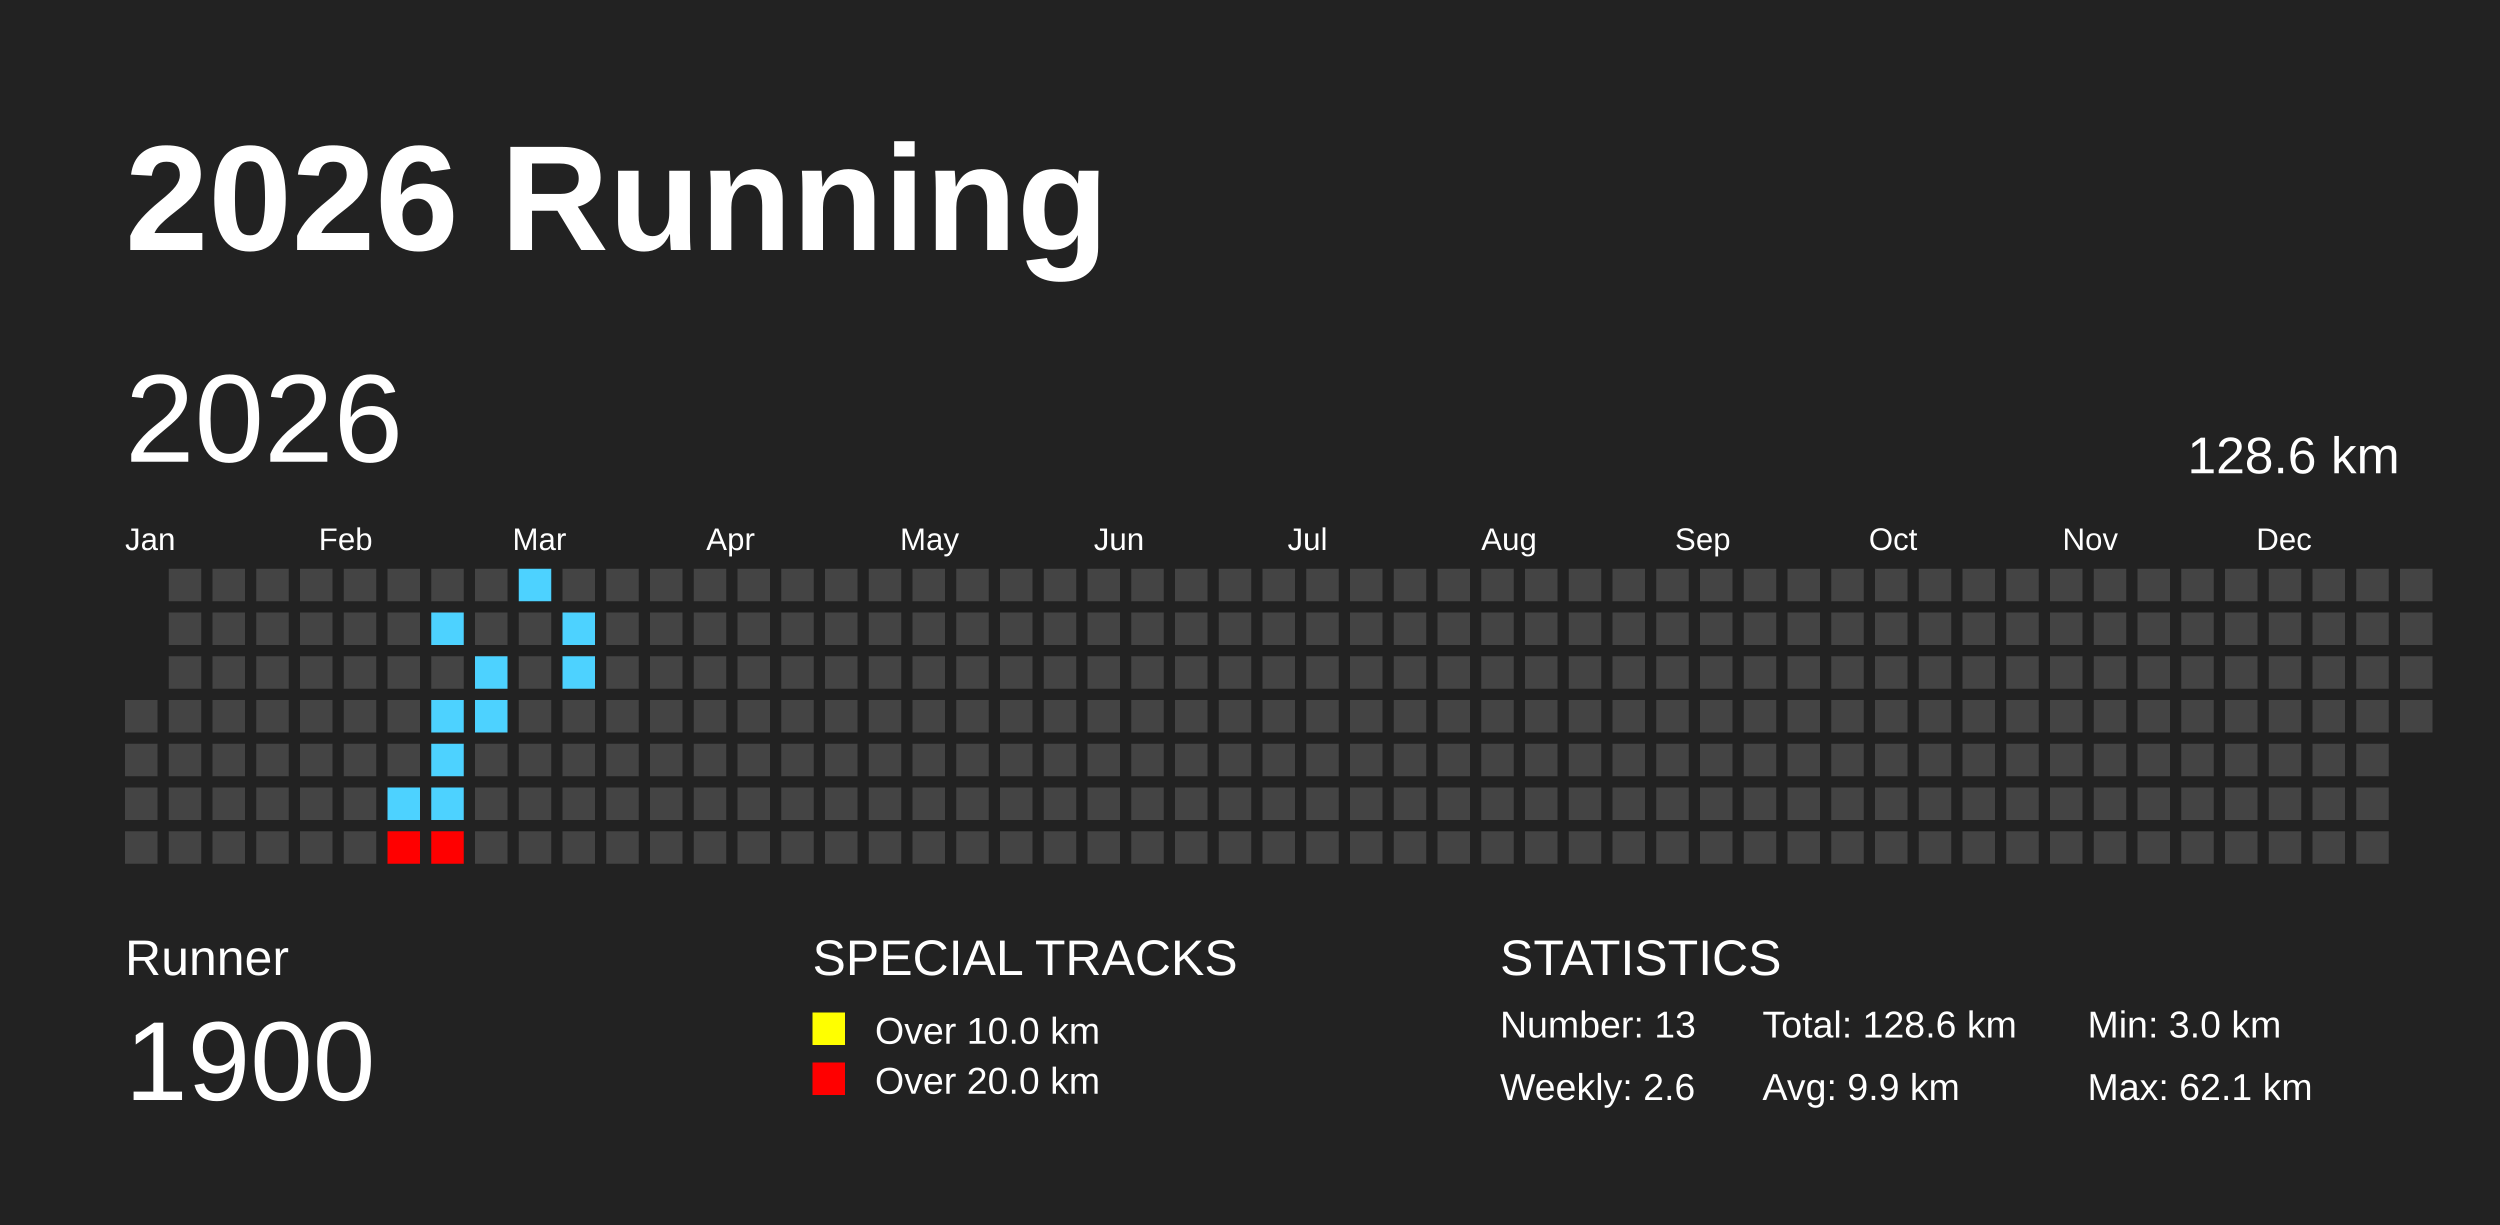
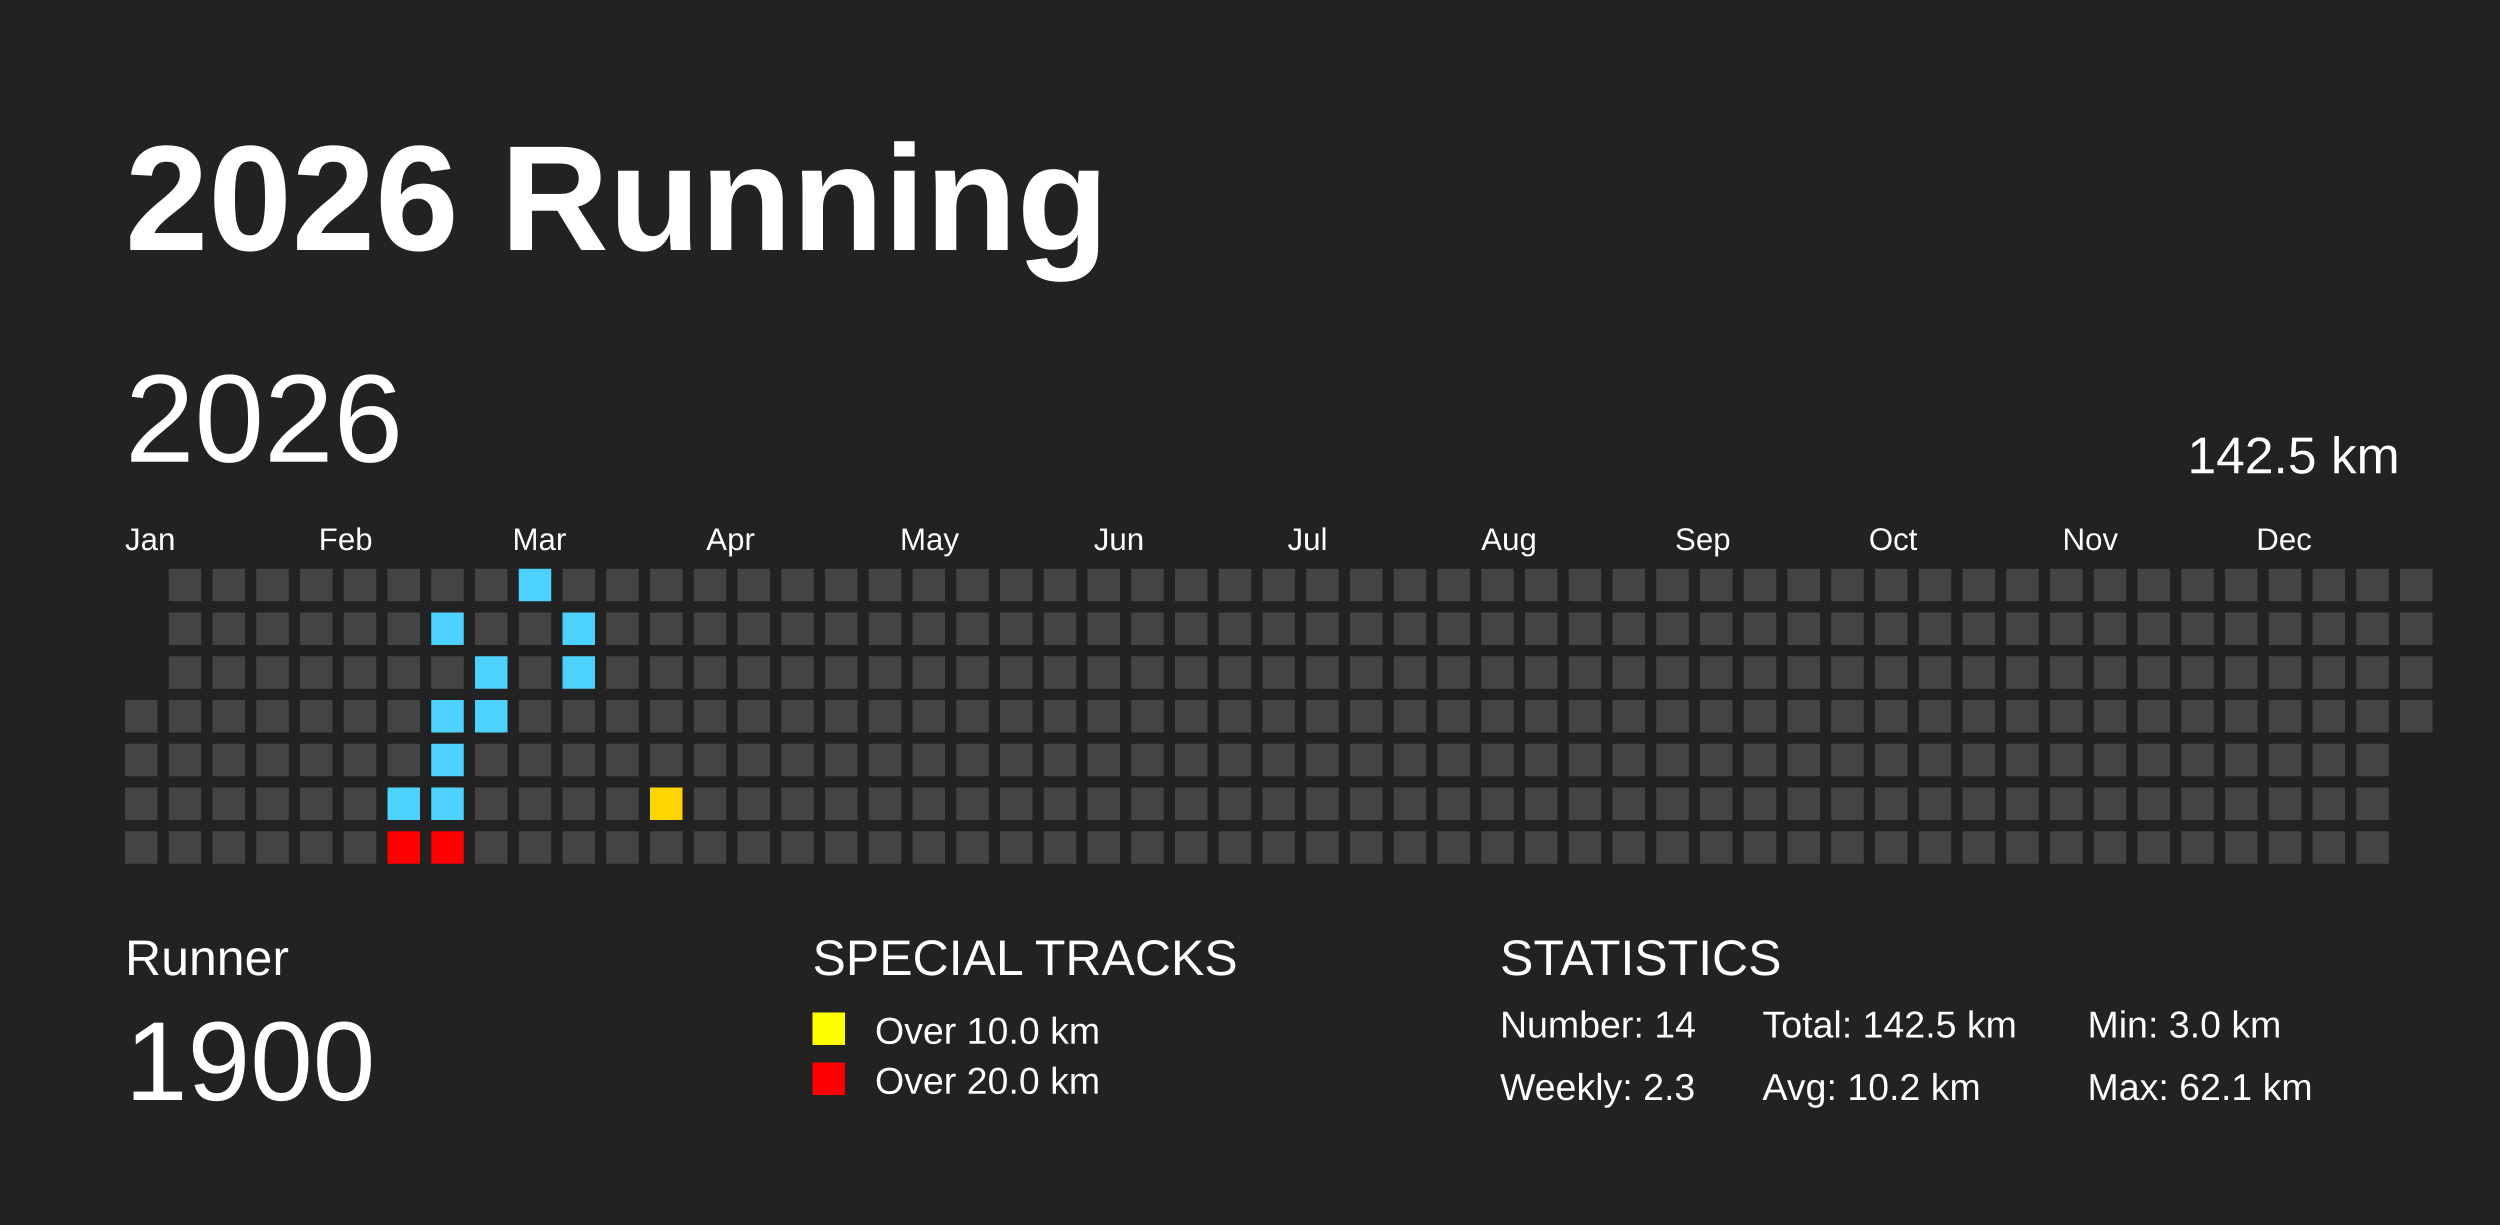
<svg xmlns="http://www.w3.org/2000/svg" baseProfile="full" height="98mm" version="1.1" viewBox="0,0,200,98" width="200mm">
  <defs />
  <rect fill="#222222" height="98" width="200" x="0" y="0" />
  <text fill="#FFFFFF" style="font-size:12px; font-family:Arial; font-weight:bold;" x="10" y="20">2026 Running</text>
  <text fill="#FFFFFF" style="font-size:4px; font-family:Arial" x="10" y="78">Runner</text>
  <text fill="#FFFFFF" style="font-size:9px; font-family:Arial" x="10" y="88">1900</text>
  <text fill="#FFFFFF" style="font-size:4px; font-family:Arial" x="65" y="78">SPECIAL TRACKS</text>
  <rect fill="yellow" height="2.6" width="2.6" x="65" y="81" />
  <text fill="#FFFFFF" style="font-size:3px; font-family:Arial" x="70" y="83.5">Over 10.0 km</text>
  <rect fill="red" height="2.6" width="2.6" x="65" y="85" />
  <text fill="#FFFFFF" style="font-size:3px; font-family:Arial" x="70" y="87.5">Over 20.0 km</text>
  <text fill="#FFFFFF" style="font-size:4px; font-family:Arial" x="120" y="78">STATISTICS</text>
-   <text fill="#FFFFFF" style="font-size:3px; font-family:Arial" x="120" y="83">Number: 13</text>
-   <text fill="#FFFFFF" style="font-size:3px; font-family:Arial" x="120" y="88">Weekly: 2.6</text>
-   <text fill="#FFFFFF" style="font-size:3px; font-family:Arial" x="141" y="83">Total: 128.6 km</text>
-   <text fill="#FFFFFF" style="font-size:3px; font-family:Arial" x="141" y="88">Avg: 9.9 km</text>
+   <text fill="#FFFFFF" style="font-size:3px; font-family:Arial" x="120" y="83">Number: 14</text>
+   <text fill="#FFFFFF" style="font-size:3px; font-family:Arial" x="120" y="88">Weekly: 2.3</text>
+   <text fill="#FFFFFF" style="font-size:3px; font-family:Arial" x="141" y="83">Total: 142.5 km</text>
+   <text fill="#FFFFFF" style="font-size:3px; font-family:Arial" x="141" y="88">Avg: 10.2 km</text>
  <text fill="#FFFFFF" style="font-size:3px; font-family:Arial" x="167" y="83">Min: 3.0 km</text>
  <text fill="#FFFFFF" style="font-size:3px; font-family:Arial" x="167" y="88">Max: 62.1 km</text>
  <text dominant-baseline="hanging" fill="#FFFFFF" style="font-size:10.0px; font-family:Arial;" x="10" y="30">2026</text>
-   <text dominant-baseline="hanging" fill="#FFFFFF" style="font-size:4.125px; font-family:Arial;" x="175" y="35">128.6 km</text>
+   <text dominant-baseline="hanging" fill="#FFFFFF" style="font-size:4.125px; font-family:Arial;" x="175" y="35">142.5 km</text>
  <text fill="#FFFFFF" style="font-size:2.5px; font-family:Arial" x="10.0" y="44">Jan</text>
  <text fill="#FFFFFF" style="font-size:2.5px; font-family:Arial" x="25.5" y="44">Feb</text>
  <text fill="#FFFFFF" style="font-size:2.5px; font-family:Arial" x="41.0" y="44">Mar</text>
  <text fill="#FFFFFF" style="font-size:2.5px; font-family:Arial" x="56.5" y="44">Apr</text>
  <text fill="#FFFFFF" style="font-size:2.5px; font-family:Arial" x="72.0" y="44">May</text>
  <text fill="#FFFFFF" style="font-size:2.5px; font-family:Arial" x="87.5" y="44">Jun</text>
  <text fill="#FFFFFF" style="font-size:2.5px; font-family:Arial" x="103.0" y="44">Jul</text>
  <text fill="#FFFFFF" style="font-size:2.5px; font-family:Arial" x="118.5" y="44">Aug</text>
  <text fill="#FFFFFF" style="font-size:2.5px; font-family:Arial" x="134.0" y="44">Sep</text>
  <text fill="#FFFFFF" style="font-size:2.5px; font-family:Arial" x="149.5" y="44">Oct</text>
  <text fill="#FFFFFF" style="font-size:2.5px; font-family:Arial" x="165.0" y="44">Nov</text>
  <text fill="#FFFFFF" style="font-size:2.5px; font-family:Arial" x="180.5" y="44">Dec</text>
  <rect fill="#444444" height="2.6" width="2.6" x="10.0" y="56.0" />
  <rect fill="#444444" height="2.6" width="2.6" x="10.0" y="59.5" />
  <rect fill="#444444" height="2.6" width="2.6" x="10.0" y="63.0" />
  <rect fill="#444444" height="2.6" width="2.6" x="10.0" y="66.5" />
  <rect fill="#444444" height="2.6" width="2.6" x="13.5" y="45.5" />
  <rect fill="#444444" height="2.6" width="2.6" x="13.5" y="49.0" />
  <rect fill="#444444" height="2.6" width="2.6" x="13.5" y="52.5" />
  <rect fill="#444444" height="2.6" width="2.6" x="13.5" y="56.0" />
  <rect fill="#444444" height="2.6" width="2.6" x="13.5" y="59.5" />
  <rect fill="#444444" height="2.6" width="2.6" x="13.5" y="63.0" />
  <rect fill="#444444" height="2.6" width="2.6" x="13.5" y="66.5" />
  <rect fill="#444444" height="2.6" width="2.6" x="17.0" y="45.5" />
  <rect fill="#444444" height="2.6" width="2.6" x="17.0" y="49.0" />
  <rect fill="#444444" height="2.6" width="2.6" x="17.0" y="52.5" />
  <rect fill="#444444" height="2.6" width="2.6" x="17.0" y="56.0" />
  <rect fill="#444444" height="2.6" width="2.6" x="17.0" y="59.5" />
  <rect fill="#444444" height="2.6" width="2.6" x="17.0" y="63.0" />
  <rect fill="#444444" height="2.6" width="2.6" x="17.0" y="66.5" />
  <rect fill="#444444" height="2.6" width="2.6" x="20.5" y="45.5" />
  <rect fill="#444444" height="2.6" width="2.6" x="20.5" y="49.0" />
  <rect fill="#444444" height="2.6" width="2.6" x="20.5" y="52.5" />
  <rect fill="#444444" height="2.6" width="2.6" x="20.5" y="56.0" />
  <rect fill="#444444" height="2.6" width="2.6" x="20.5" y="59.5" />
  <rect fill="#444444" height="2.6" width="2.6" x="20.5" y="63.0" />
  <rect fill="#444444" height="2.6" width="2.6" x="20.5" y="66.5" />
  <rect fill="#444444" height="2.6" width="2.6" x="24.0" y="45.5" />
  <rect fill="#444444" height="2.6" width="2.6" x="24.0" y="49.0" />
  <rect fill="#444444" height="2.6" width="2.6" x="24.0" y="52.5" />
  <rect fill="#444444" height="2.6" width="2.6" x="24.0" y="56.0" />
  <rect fill="#444444" height="2.6" width="2.6" x="24.0" y="59.5" />
  <rect fill="#444444" height="2.6" width="2.6" x="24.0" y="63.0" />
  <rect fill="#444444" height="2.6" width="2.6" x="24.0" y="66.5" />
  <rect fill="#444444" height="2.6" width="2.6" x="27.5" y="45.5" />
  <rect fill="#444444" height="2.6" width="2.6" x="27.5" y="49.0" />
  <rect fill="#444444" height="2.6" width="2.6" x="27.5" y="52.5" />
  <rect fill="#444444" height="2.6" width="2.6" x="27.5" y="56.0" />
  <rect fill="#444444" height="2.6" width="2.6" x="27.5" y="59.5" />
  <rect fill="#444444" height="2.6" width="2.6" x="27.5" y="63.0" />
  <rect fill="#444444" height="2.6" width="2.6" x="27.5" y="66.5" />
  <rect fill="#444444" height="2.6" width="2.6" x="31.0" y="45.5" />
  <rect fill="#444444" height="2.6" width="2.6" x="31.0" y="49.0" />
  <rect fill="#444444" height="2.6" width="2.6" x="31.0" y="52.5" />
  <rect fill="#444444" height="2.6" width="2.6" x="31.0" y="56.0" />
  <rect fill="#444444" height="2.6" width="2.6" x="31.0" y="59.5" />
  <rect fill="#4dd2ff" height="2.6" width="2.6" x="31.0" y="63.0" />
  <rect fill="red" height="2.6" width="2.6" x="31.0" y="66.5" />
  <rect fill="#444444" height="2.6" width="2.6" x="34.5" y="45.5" />
  <rect fill="#4dd2ff" height="2.6" width="2.6" x="34.5" y="49.0" />
  <rect fill="#444444" height="2.6" width="2.6" x="34.5" y="52.5" />
  <rect fill="#4dd2ff" height="2.6" width="2.6" x="34.5" y="56.0" />
  <rect fill="#4dd2ff" height="2.6" width="2.6" x="34.5" y="59.5" />
  <rect fill="#4dd2ff" height="2.6" width="2.6" x="34.5" y="63.0" />
  <rect fill="red" height="2.6" width="2.6" x="34.5" y="66.5" />
  <rect fill="#444444" height="2.6" width="2.6" x="38.0" y="45.5" />
  <rect fill="#444444" height="2.6" width="2.6" x="38.0" y="49.0" />
  <rect fill="#4dd2ff" height="2.6" width="2.6" x="38.0" y="52.5" />
  <rect fill="#4dd2ff" height="2.6" width="2.6" x="38.0" y="56.0" />
  <rect fill="#444444" height="2.6" width="2.6" x="38.0" y="59.5" />
  <rect fill="#444444" height="2.6" width="2.6" x="38.0" y="63.0" />
  <rect fill="#444444" height="2.6" width="2.6" x="38.0" y="66.5" />
  <rect fill="#4dd2ff" height="2.6" width="2.6" x="41.5" y="45.5" />
  <rect fill="#444444" height="2.6" width="2.6" x="41.5" y="49.0" />
  <rect fill="#444444" height="2.6" width="2.6" x="41.5" y="52.5" />
  <rect fill="#444444" height="2.6" width="2.6" x="41.5" y="56.0" />
  <rect fill="#444444" height="2.6" width="2.6" x="41.5" y="59.5" />
  <rect fill="#444444" height="2.6" width="2.6" x="41.5" y="63.0" />
  <rect fill="#444444" height="2.6" width="2.6" x="41.5" y="66.5" />
  <rect fill="#444444" height="2.6" width="2.6" x="45.0" y="45.5" />
  <rect fill="#4dd2ff" height="2.6" width="2.6" x="45.0" y="49.0" />
  <rect fill="#4dd2ff" height="2.6" width="2.6" x="45.0" y="52.5" />
  <rect fill="#444444" height="2.6" width="2.6" x="45.0" y="56.0" />
  <rect fill="#444444" height="2.6" width="2.6" x="45.0" y="59.5" />
  <rect fill="#444444" height="2.6" width="2.6" x="45.0" y="63.0" />
  <rect fill="#444444" height="2.6" width="2.6" x="45.0" y="66.5" />
  <rect fill="#444444" height="2.6" width="2.6" x="48.5" y="45.5" />
  <rect fill="#444444" height="2.6" width="2.6" x="48.5" y="49.0" />
  <rect fill="#444444" height="2.6" width="2.6" x="48.5" y="52.5" />
  <rect fill="#444444" height="2.6" width="2.6" x="48.5" y="56.0" />
  <rect fill="#444444" height="2.6" width="2.6" x="48.5" y="59.5" />
  <rect fill="#444444" height="2.6" width="2.6" x="48.5" y="63.0" />
  <rect fill="#444444" height="2.6" width="2.6" x="48.5" y="66.5" />
  <rect fill="#444444" height="2.6" width="2.6" x="52.0" y="45.5" />
  <rect fill="#444444" height="2.6" width="2.6" x="52.0" y="49.0" />
  <rect fill="#444444" height="2.6" width="2.6" x="52.0" y="52.5" />
  <rect fill="#444444" height="2.6" width="2.6" x="52.0" y="56.0" />
  <rect fill="#444444" height="2.6" width="2.6" x="52.0" y="59.5" />
-   <rect fill="#444444" height="2.6" width="2.6" x="52.0" y="63.0" />
+   <rect fill="#ffd400" height="2.6" width="2.6" x="52.0" y="63.0" />
  <rect fill="#444444" height="2.6" width="2.6" x="52.0" y="66.5" />
  <rect fill="#444444" height="2.6" width="2.6" x="55.5" y="45.5" />
  <rect fill="#444444" height="2.6" width="2.6" x="55.5" y="49.0" />
  <rect fill="#444444" height="2.6" width="2.6" x="55.5" y="52.5" />
  <rect fill="#444444" height="2.6" width="2.6" x="55.5" y="56.0" />
  <rect fill="#444444" height="2.6" width="2.6" x="55.5" y="59.5" />
  <rect fill="#444444" height="2.6" width="2.6" x="55.5" y="63.0" />
  <rect fill="#444444" height="2.6" width="2.6" x="55.5" y="66.5" />
  <rect fill="#444444" height="2.6" width="2.6" x="59.0" y="45.5" />
  <rect fill="#444444" height="2.6" width="2.6" x="59.0" y="49.0" />
  <rect fill="#444444" height="2.6" width="2.6" x="59.0" y="52.5" />
  <rect fill="#444444" height="2.6" width="2.6" x="59.0" y="56.0" />
  <rect fill="#444444" height="2.6" width="2.6" x="59.0" y="59.5" />
  <rect fill="#444444" height="2.6" width="2.6" x="59.0" y="63.0" />
  <rect fill="#444444" height="2.6" width="2.6" x="59.0" y="66.5" />
  <rect fill="#444444" height="2.6" width="2.6" x="62.5" y="45.5" />
  <rect fill="#444444" height="2.6" width="2.6" x="62.5" y="49.0" />
  <rect fill="#444444" height="2.6" width="2.6" x="62.5" y="52.5" />
  <rect fill="#444444" height="2.6" width="2.6" x="62.5" y="56.0" />
  <rect fill="#444444" height="2.6" width="2.6" x="62.5" y="59.5" />
  <rect fill="#444444" height="2.6" width="2.6" x="62.5" y="63.0" />
  <rect fill="#444444" height="2.6" width="2.6" x="62.5" y="66.5" />
  <rect fill="#444444" height="2.6" width="2.6" x="66.0" y="45.5" />
  <rect fill="#444444" height="2.6" width="2.6" x="66.0" y="49.0" />
  <rect fill="#444444" height="2.6" width="2.6" x="66.0" y="52.5" />
  <rect fill="#444444" height="2.6" width="2.6" x="66.0" y="56.0" />
  <rect fill="#444444" height="2.6" width="2.6" x="66.0" y="59.5" />
  <rect fill="#444444" height="2.6" width="2.6" x="66.0" y="63.0" />
  <rect fill="#444444" height="2.6" width="2.6" x="66.0" y="66.5" />
  <rect fill="#444444" height="2.6" width="2.6" x="69.5" y="45.5" />
  <rect fill="#444444" height="2.6" width="2.6" x="69.5" y="49.0" />
  <rect fill="#444444" height="2.6" width="2.6" x="69.5" y="52.5" />
  <rect fill="#444444" height="2.6" width="2.6" x="69.5" y="56.0" />
  <rect fill="#444444" height="2.6" width="2.6" x="69.5" y="59.5" />
  <rect fill="#444444" height="2.6" width="2.6" x="69.5" y="63.0" />
  <rect fill="#444444" height="2.6" width="2.6" x="69.5" y="66.5" />
  <rect fill="#444444" height="2.6" width="2.6" x="73.0" y="45.5" />
  <rect fill="#444444" height="2.6" width="2.6" x="73.0" y="49.0" />
  <rect fill="#444444" height="2.6" width="2.6" x="73.0" y="52.5" />
  <rect fill="#444444" height="2.6" width="2.6" x="73.0" y="56.0" />
  <rect fill="#444444" height="2.6" width="2.6" x="73.0" y="59.5" />
  <rect fill="#444444" height="2.6" width="2.6" x="73.0" y="63.0" />
  <rect fill="#444444" height="2.6" width="2.6" x="73.0" y="66.5" />
  <rect fill="#444444" height="2.6" width="2.6" x="76.5" y="45.5" />
  <rect fill="#444444" height="2.6" width="2.6" x="76.5" y="49.0" />
  <rect fill="#444444" height="2.6" width="2.6" x="76.5" y="52.5" />
  <rect fill="#444444" height="2.6" width="2.6" x="76.5" y="56.0" />
  <rect fill="#444444" height="2.6" width="2.6" x="76.5" y="59.5" />
  <rect fill="#444444" height="2.6" width="2.6" x="76.5" y="63.0" />
  <rect fill="#444444" height="2.6" width="2.6" x="76.5" y="66.5" />
  <rect fill="#444444" height="2.6" width="2.6" x="80.0" y="45.5" />
  <rect fill="#444444" height="2.6" width="2.6" x="80.0" y="49.0" />
  <rect fill="#444444" height="2.6" width="2.6" x="80.0" y="52.5" />
  <rect fill="#444444" height="2.6" width="2.6" x="80.0" y="56.0" />
  <rect fill="#444444" height="2.6" width="2.6" x="80.0" y="59.5" />
  <rect fill="#444444" height="2.6" width="2.6" x="80.0" y="63.0" />
  <rect fill="#444444" height="2.6" width="2.6" x="80.0" y="66.5" />
  <rect fill="#444444" height="2.6" width="2.6" x="83.5" y="45.5" />
  <rect fill="#444444" height="2.6" width="2.6" x="83.5" y="49.0" />
  <rect fill="#444444" height="2.6" width="2.6" x="83.5" y="52.5" />
  <rect fill="#444444" height="2.6" width="2.6" x="83.5" y="56.0" />
  <rect fill="#444444" height="2.6" width="2.6" x="83.5" y="59.5" />
  <rect fill="#444444" height="2.6" width="2.6" x="83.5" y="63.0" />
  <rect fill="#444444" height="2.6" width="2.6" x="83.5" y="66.5" />
  <rect fill="#444444" height="2.6" width="2.6" x="87.0" y="45.5" />
  <rect fill="#444444" height="2.6" width="2.6" x="87.0" y="49.0" />
  <rect fill="#444444" height="2.6" width="2.6" x="87.0" y="52.5" />
  <rect fill="#444444" height="2.6" width="2.6" x="87.0" y="56.0" />
  <rect fill="#444444" height="2.6" width="2.6" x="87.0" y="59.5" />
  <rect fill="#444444" height="2.6" width="2.6" x="87.0" y="63.0" />
  <rect fill="#444444" height="2.6" width="2.6" x="87.0" y="66.5" />
  <rect fill="#444444" height="2.6" width="2.6" x="90.5" y="45.5" />
  <rect fill="#444444" height="2.6" width="2.6" x="90.5" y="49.0" />
  <rect fill="#444444" height="2.6" width="2.6" x="90.5" y="52.5" />
  <rect fill="#444444" height="2.6" width="2.6" x="90.5" y="56.0" />
  <rect fill="#444444" height="2.6" width="2.6" x="90.5" y="59.5" />
  <rect fill="#444444" height="2.6" width="2.6" x="90.5" y="63.0" />
  <rect fill="#444444" height="2.6" width="2.6" x="90.5" y="66.5" />
  <rect fill="#444444" height="2.6" width="2.6" x="94.0" y="45.5" />
  <rect fill="#444444" height="2.6" width="2.6" x="94.0" y="49.0" />
  <rect fill="#444444" height="2.6" width="2.6" x="94.0" y="52.5" />
  <rect fill="#444444" height="2.6" width="2.6" x="94.0" y="56.0" />
  <rect fill="#444444" height="2.6" width="2.6" x="94.0" y="59.5" />
  <rect fill="#444444" height="2.6" width="2.6" x="94.0" y="63.0" />
  <rect fill="#444444" height="2.6" width="2.6" x="94.0" y="66.5" />
  <rect fill="#444444" height="2.6" width="2.6" x="97.5" y="45.5" />
  <rect fill="#444444" height="2.6" width="2.6" x="97.5" y="49.0" />
  <rect fill="#444444" height="2.6" width="2.6" x="97.5" y="52.5" />
  <rect fill="#444444" height="2.6" width="2.6" x="97.5" y="56.0" />
  <rect fill="#444444" height="2.6" width="2.6" x="97.5" y="59.5" />
  <rect fill="#444444" height="2.6" width="2.6" x="97.5" y="63.0" />
  <rect fill="#444444" height="2.6" width="2.6" x="97.5" y="66.5" />
  <rect fill="#444444" height="2.6" width="2.6" x="101.0" y="45.5" />
  <rect fill="#444444" height="2.6" width="2.6" x="101.0" y="49.0" />
  <rect fill="#444444" height="2.6" width="2.6" x="101.0" y="52.5" />
  <rect fill="#444444" height="2.6" width="2.6" x="101.0" y="56.0" />
  <rect fill="#444444" height="2.6" width="2.6" x="101.0" y="59.5" />
  <rect fill="#444444" height="2.6" width="2.6" x="101.0" y="63.0" />
  <rect fill="#444444" height="2.6" width="2.6" x="101.0" y="66.5" />
  <rect fill="#444444" height="2.6" width="2.6" x="104.5" y="45.5" />
  <rect fill="#444444" height="2.6" width="2.6" x="104.5" y="49.0" />
  <rect fill="#444444" height="2.6" width="2.6" x="104.5" y="52.5" />
  <rect fill="#444444" height="2.6" width="2.6" x="104.5" y="56.0" />
  <rect fill="#444444" height="2.6" width="2.6" x="104.5" y="59.5" />
  <rect fill="#444444" height="2.6" width="2.6" x="104.5" y="63.0" />
  <rect fill="#444444" height="2.6" width="2.6" x="104.5" y="66.5" />
  <rect fill="#444444" height="2.6" width="2.6" x="108.0" y="45.5" />
  <rect fill="#444444" height="2.6" width="2.6" x="108.0" y="49.0" />
  <rect fill="#444444" height="2.6" width="2.6" x="108.0" y="52.5" />
  <rect fill="#444444" height="2.6" width="2.6" x="108.0" y="56.0" />
  <rect fill="#444444" height="2.6" width="2.6" x="108.0" y="59.5" />
  <rect fill="#444444" height="2.6" width="2.6" x="108.0" y="63.0" />
  <rect fill="#444444" height="2.6" width="2.6" x="108.0" y="66.5" />
  <rect fill="#444444" height="2.6" width="2.6" x="111.5" y="45.5" />
  <rect fill="#444444" height="2.6" width="2.6" x="111.5" y="49.0" />
  <rect fill="#444444" height="2.6" width="2.6" x="111.5" y="52.5" />
  <rect fill="#444444" height="2.6" width="2.6" x="111.5" y="56.0" />
  <rect fill="#444444" height="2.6" width="2.6" x="111.5" y="59.5" />
  <rect fill="#444444" height="2.6" width="2.6" x="111.5" y="63.0" />
  <rect fill="#444444" height="2.6" width="2.6" x="111.5" y="66.5" />
  <rect fill="#444444" height="2.6" width="2.6" x="115.0" y="45.5" />
  <rect fill="#444444" height="2.6" width="2.6" x="115.0" y="49.0" />
  <rect fill="#444444" height="2.6" width="2.6" x="115.0" y="52.5" />
  <rect fill="#444444" height="2.6" width="2.6" x="115.0" y="56.0" />
  <rect fill="#444444" height="2.6" width="2.6" x="115.0" y="59.5" />
  <rect fill="#444444" height="2.6" width="2.6" x="115.0" y="63.0" />
  <rect fill="#444444" height="2.6" width="2.6" x="115.0" y="66.5" />
  <rect fill="#444444" height="2.6" width="2.6" x="118.5" y="45.5" />
  <rect fill="#444444" height="2.6" width="2.6" x="118.5" y="49.0" />
  <rect fill="#444444" height="2.6" width="2.6" x="118.5" y="52.5" />
  <rect fill="#444444" height="2.6" width="2.6" x="118.5" y="56.0" />
  <rect fill="#444444" height="2.6" width="2.6" x="118.5" y="59.5" />
  <rect fill="#444444" height="2.6" width="2.6" x="118.5" y="63.0" />
  <rect fill="#444444" height="2.6" width="2.6" x="118.5" y="66.5" />
  <rect fill="#444444" height="2.6" width="2.6" x="122.0" y="45.5" />
  <rect fill="#444444" height="2.6" width="2.6" x="122.0" y="49.0" />
  <rect fill="#444444" height="2.6" width="2.6" x="122.0" y="52.5" />
  <rect fill="#444444" height="2.6" width="2.6" x="122.0" y="56.0" />
  <rect fill="#444444" height="2.6" width="2.6" x="122.0" y="59.5" />
  <rect fill="#444444" height="2.6" width="2.6" x="122.0" y="63.0" />
  <rect fill="#444444" height="2.6" width="2.6" x="122.0" y="66.5" />
  <rect fill="#444444" height="2.6" width="2.6" x="125.5" y="45.5" />
  <rect fill="#444444" height="2.6" width="2.6" x="125.5" y="49.0" />
  <rect fill="#444444" height="2.6" width="2.6" x="125.5" y="52.5" />
  <rect fill="#444444" height="2.6" width="2.6" x="125.5" y="56.0" />
  <rect fill="#444444" height="2.6" width="2.6" x="125.5" y="59.5" />
  <rect fill="#444444" height="2.6" width="2.6" x="125.5" y="63.0" />
  <rect fill="#444444" height="2.6" width="2.6" x="125.5" y="66.5" />
  <rect fill="#444444" height="2.6" width="2.6" x="129.0" y="45.5" />
  <rect fill="#444444" height="2.6" width="2.6" x="129.0" y="49.0" />
  <rect fill="#444444" height="2.6" width="2.6" x="129.0" y="52.5" />
  <rect fill="#444444" height="2.6" width="2.6" x="129.0" y="56.0" />
  <rect fill="#444444" height="2.6" width="2.6" x="129.0" y="59.5" />
  <rect fill="#444444" height="2.6" width="2.6" x="129.0" y="63.0" />
  <rect fill="#444444" height="2.6" width="2.6" x="129.0" y="66.5" />
  <rect fill="#444444" height="2.6" width="2.6" x="132.5" y="45.5" />
  <rect fill="#444444" height="2.6" width="2.6" x="132.5" y="49.0" />
  <rect fill="#444444" height="2.6" width="2.6" x="132.5" y="52.5" />
  <rect fill="#444444" height="2.6" width="2.6" x="132.5" y="56.0" />
  <rect fill="#444444" height="2.6" width="2.6" x="132.5" y="59.5" />
  <rect fill="#444444" height="2.6" width="2.6" x="132.5" y="63.0" />
  <rect fill="#444444" height="2.6" width="2.6" x="132.5" y="66.5" />
  <rect fill="#444444" height="2.6" width="2.6" x="136.0" y="45.5" />
  <rect fill="#444444" height="2.6" width="2.6" x="136.0" y="49.0" />
  <rect fill="#444444" height="2.6" width="2.6" x="136.0" y="52.5" />
  <rect fill="#444444" height="2.6" width="2.6" x="136.0" y="56.0" />
  <rect fill="#444444" height="2.6" width="2.6" x="136.0" y="59.5" />
  <rect fill="#444444" height="2.6" width="2.6" x="136.0" y="63.0" />
  <rect fill="#444444" height="2.6" width="2.6" x="136.0" y="66.5" />
  <rect fill="#444444" height="2.6" width="2.6" x="139.5" y="45.5" />
  <rect fill="#444444" height="2.6" width="2.6" x="139.5" y="49.0" />
  <rect fill="#444444" height="2.6" width="2.6" x="139.5" y="52.5" />
  <rect fill="#444444" height="2.6" width="2.6" x="139.5" y="56.0" />
  <rect fill="#444444" height="2.6" width="2.6" x="139.5" y="59.5" />
  <rect fill="#444444" height="2.6" width="2.6" x="139.5" y="63.0" />
  <rect fill="#444444" height="2.6" width="2.6" x="139.5" y="66.5" />
  <rect fill="#444444" height="2.6" width="2.6" x="143.0" y="45.5" />
  <rect fill="#444444" height="2.6" width="2.6" x="143.0" y="49.0" />
  <rect fill="#444444" height="2.6" width="2.6" x="143.0" y="52.5" />
  <rect fill="#444444" height="2.6" width="2.6" x="143.0" y="56.0" />
  <rect fill="#444444" height="2.6" width="2.6" x="143.0" y="59.5" />
  <rect fill="#444444" height="2.6" width="2.6" x="143.0" y="63.0" />
  <rect fill="#444444" height="2.6" width="2.6" x="143.0" y="66.5" />
  <rect fill="#444444" height="2.6" width="2.6" x="146.5" y="45.5" />
  <rect fill="#444444" height="2.6" width="2.6" x="146.5" y="49.0" />
  <rect fill="#444444" height="2.6" width="2.6" x="146.5" y="52.5" />
  <rect fill="#444444" height="2.6" width="2.6" x="146.5" y="56.0" />
  <rect fill="#444444" height="2.6" width="2.6" x="146.5" y="59.5" />
  <rect fill="#444444" height="2.6" width="2.6" x="146.5" y="63.0" />
  <rect fill="#444444" height="2.6" width="2.6" x="146.5" y="66.5" />
  <rect fill="#444444" height="2.6" width="2.6" x="150.0" y="45.5" />
  <rect fill="#444444" height="2.6" width="2.6" x="150.0" y="49.0" />
  <rect fill="#444444" height="2.6" width="2.6" x="150.0" y="52.5" />
  <rect fill="#444444" height="2.6" width="2.6" x="150.0" y="56.0" />
  <rect fill="#444444" height="2.6" width="2.6" x="150.0" y="59.5" />
  <rect fill="#444444" height="2.6" width="2.6" x="150.0" y="63.0" />
  <rect fill="#444444" height="2.6" width="2.6" x="150.0" y="66.5" />
  <rect fill="#444444" height="2.6" width="2.6" x="153.5" y="45.5" />
  <rect fill="#444444" height="2.6" width="2.6" x="153.5" y="49.0" />
  <rect fill="#444444" height="2.6" width="2.6" x="153.5" y="52.5" />
  <rect fill="#444444" height="2.6" width="2.6" x="153.5" y="56.0" />
  <rect fill="#444444" height="2.6" width="2.6" x="153.5" y="59.5" />
  <rect fill="#444444" height="2.6" width="2.6" x="153.5" y="63.0" />
  <rect fill="#444444" height="2.6" width="2.6" x="153.5" y="66.5" />
  <rect fill="#444444" height="2.6" width="2.6" x="157.0" y="45.5" />
  <rect fill="#444444" height="2.6" width="2.6" x="157.0" y="49.0" />
  <rect fill="#444444" height="2.6" width="2.6" x="157.0" y="52.5" />
  <rect fill="#444444" height="2.6" width="2.6" x="157.0" y="56.0" />
  <rect fill="#444444" height="2.6" width="2.6" x="157.0" y="59.5" />
  <rect fill="#444444" height="2.6" width="2.6" x="157.0" y="63.0" />
  <rect fill="#444444" height="2.6" width="2.6" x="157.0" y="66.5" />
  <rect fill="#444444" height="2.6" width="2.6" x="160.5" y="45.5" />
  <rect fill="#444444" height="2.6" width="2.6" x="160.5" y="49.0" />
  <rect fill="#444444" height="2.6" width="2.6" x="160.5" y="52.5" />
  <rect fill="#444444" height="2.6" width="2.6" x="160.5" y="56.0" />
  <rect fill="#444444" height="2.6" width="2.6" x="160.5" y="59.5" />
  <rect fill="#444444" height="2.6" width="2.6" x="160.5" y="63.0" />
  <rect fill="#444444" height="2.6" width="2.6" x="160.5" y="66.5" />
  <rect fill="#444444" height="2.6" width="2.6" x="164.0" y="45.5" />
  <rect fill="#444444" height="2.6" width="2.6" x="164.0" y="49.0" />
  <rect fill="#444444" height="2.6" width="2.6" x="164.0" y="52.5" />
  <rect fill="#444444" height="2.6" width="2.6" x="164.0" y="56.0" />
  <rect fill="#444444" height="2.6" width="2.6" x="164.0" y="59.5" />
  <rect fill="#444444" height="2.6" width="2.6" x="164.0" y="63.0" />
  <rect fill="#444444" height="2.6" width="2.6" x="164.0" y="66.5" />
  <rect fill="#444444" height="2.6" width="2.6" x="167.5" y="45.5" />
  <rect fill="#444444" height="2.6" width="2.6" x="167.5" y="49.0" />
  <rect fill="#444444" height="2.6" width="2.6" x="167.5" y="52.5" />
  <rect fill="#444444" height="2.6" width="2.6" x="167.5" y="56.0" />
  <rect fill="#444444" height="2.6" width="2.6" x="167.5" y="59.5" />
  <rect fill="#444444" height="2.6" width="2.6" x="167.5" y="63.0" />
  <rect fill="#444444" height="2.6" width="2.6" x="167.5" y="66.5" />
  <rect fill="#444444" height="2.6" width="2.6" x="171.0" y="45.5" />
  <rect fill="#444444" height="2.6" width="2.6" x="171.0" y="49.0" />
  <rect fill="#444444" height="2.6" width="2.6" x="171.0" y="52.5" />
  <rect fill="#444444" height="2.6" width="2.6" x="171.0" y="56.0" />
  <rect fill="#444444" height="2.6" width="2.6" x="171.0" y="59.5" />
  <rect fill="#444444" height="2.6" width="2.6" x="171.0" y="63.0" />
  <rect fill="#444444" height="2.6" width="2.6" x="171.0" y="66.5" />
  <rect fill="#444444" height="2.6" width="2.6" x="174.5" y="45.5" />
  <rect fill="#444444" height="2.6" width="2.6" x="174.5" y="49.0" />
  <rect fill="#444444" height="2.6" width="2.6" x="174.5" y="52.5" />
  <rect fill="#444444" height="2.6" width="2.6" x="174.5" y="56.0" />
  <rect fill="#444444" height="2.6" width="2.6" x="174.5" y="59.5" />
  <rect fill="#444444" height="2.6" width="2.6" x="174.5" y="63.0" />
  <rect fill="#444444" height="2.6" width="2.6" x="174.5" y="66.5" />
  <rect fill="#444444" height="2.6" width="2.6" x="178.0" y="45.5" />
  <rect fill="#444444" height="2.6" width="2.6" x="178.0" y="49.0" />
  <rect fill="#444444" height="2.6" width="2.6" x="178.0" y="52.5" />
  <rect fill="#444444" height="2.6" width="2.6" x="178.0" y="56.0" />
  <rect fill="#444444" height="2.6" width="2.6" x="178.0" y="59.5" />
  <rect fill="#444444" height="2.6" width="2.6" x="178.0" y="63.0" />
  <rect fill="#444444" height="2.6" width="2.6" x="178.0" y="66.5" />
  <rect fill="#444444" height="2.6" width="2.6" x="181.5" y="45.5" />
  <rect fill="#444444" height="2.6" width="2.6" x="181.5" y="49.0" />
  <rect fill="#444444" height="2.6" width="2.6" x="181.5" y="52.5" />
  <rect fill="#444444" height="2.6" width="2.6" x="181.5" y="56.0" />
  <rect fill="#444444" height="2.6" width="2.6" x="181.5" y="59.5" />
  <rect fill="#444444" height="2.6" width="2.6" x="181.5" y="63.0" />
  <rect fill="#444444" height="2.6" width="2.6" x="181.5" y="66.5" />
  <rect fill="#444444" height="2.6" width="2.6" x="185.0" y="45.5" />
  <rect fill="#444444" height="2.6" width="2.6" x="185.0" y="49.0" />
  <rect fill="#444444" height="2.6" width="2.6" x="185.0" y="52.5" />
  <rect fill="#444444" height="2.6" width="2.6" x="185.0" y="56.0" />
  <rect fill="#444444" height="2.6" width="2.6" x="185.0" y="59.5" />
  <rect fill="#444444" height="2.6" width="2.6" x="185.0" y="63.0" />
  <rect fill="#444444" height="2.6" width="2.6" x="185.0" y="66.5" />
  <rect fill="#444444" height="2.6" width="2.6" x="188.5" y="45.5" />
  <rect fill="#444444" height="2.6" width="2.6" x="188.5" y="49.0" />
  <rect fill="#444444" height="2.6" width="2.6" x="188.5" y="52.5" />
  <rect fill="#444444" height="2.6" width="2.6" x="188.5" y="56.0" />
  <rect fill="#444444" height="2.6" width="2.6" x="188.5" y="59.5" />
  <rect fill="#444444" height="2.6" width="2.6" x="188.5" y="63.0" />
  <rect fill="#444444" height="2.6" width="2.6" x="188.5" y="66.5" />
  <rect fill="#444444" height="2.6" width="2.6" x="192.0" y="45.5" />
  <rect fill="#444444" height="2.6" width="2.6" x="192.0" y="49.0" />
  <rect fill="#444444" height="2.6" width="2.6" x="192.0" y="52.5" />
  <rect fill="#444444" height="2.6" width="2.6" x="192.0" y="56.0" />
</svg>
